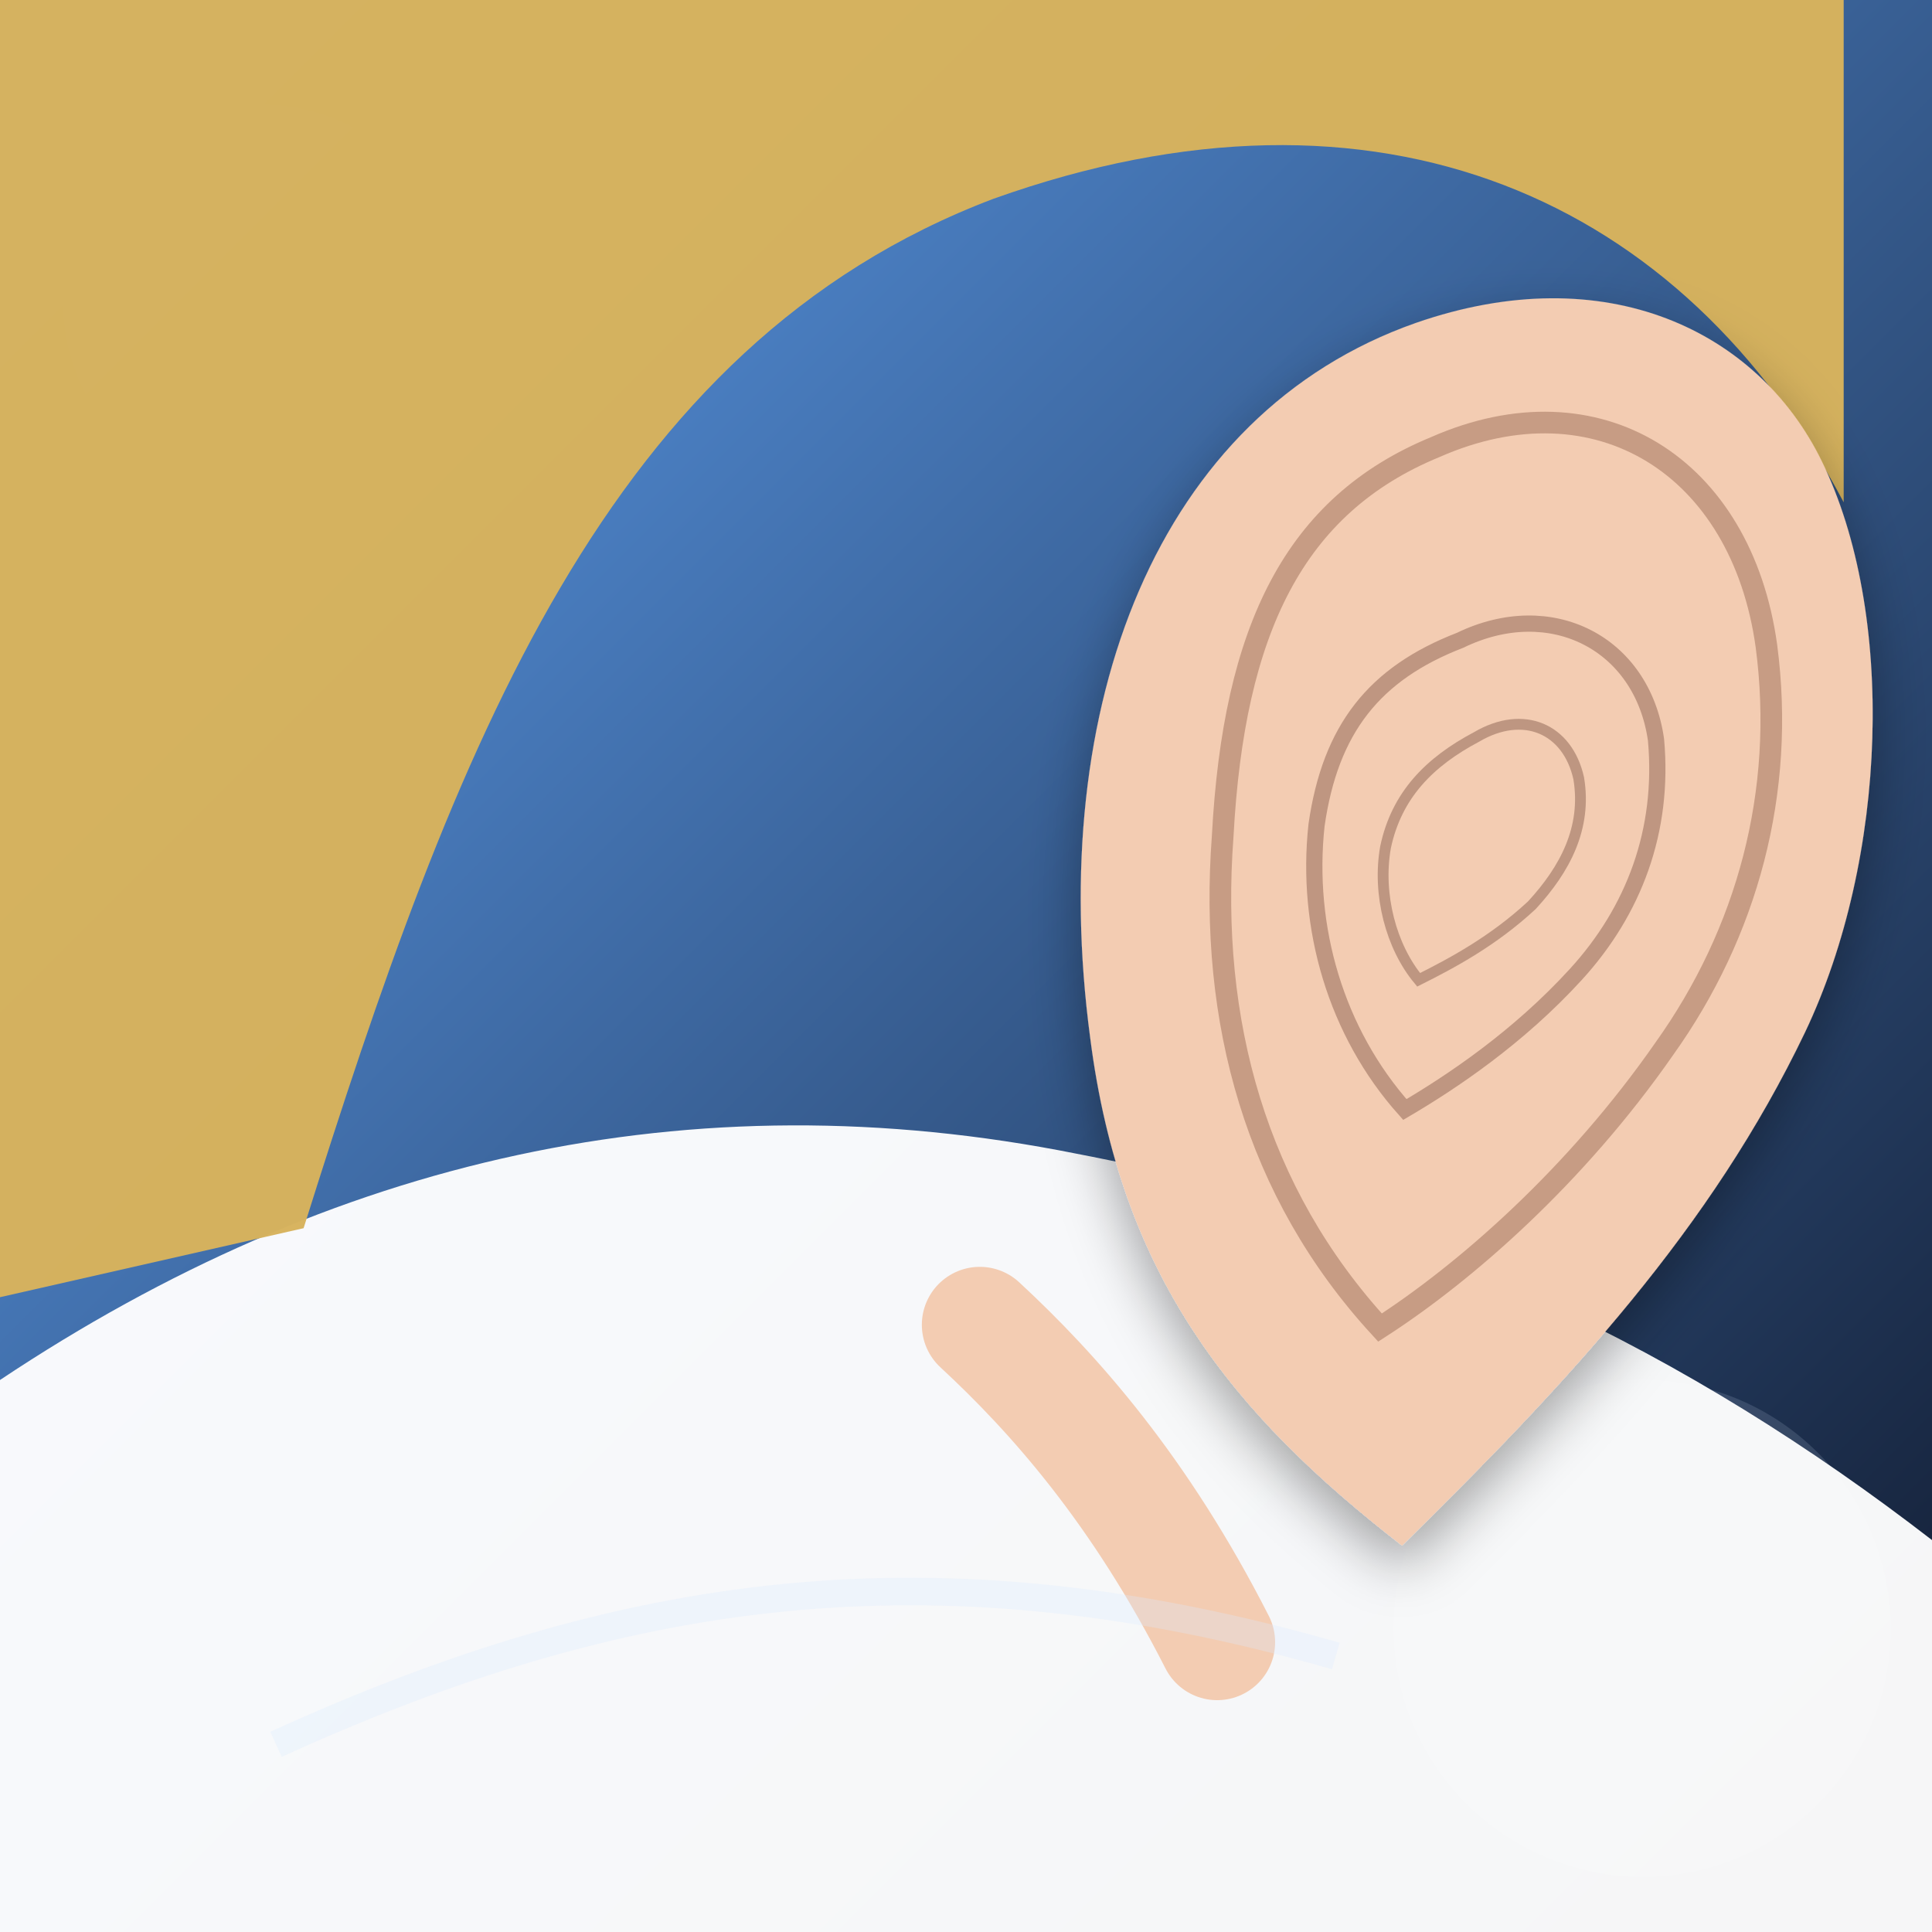
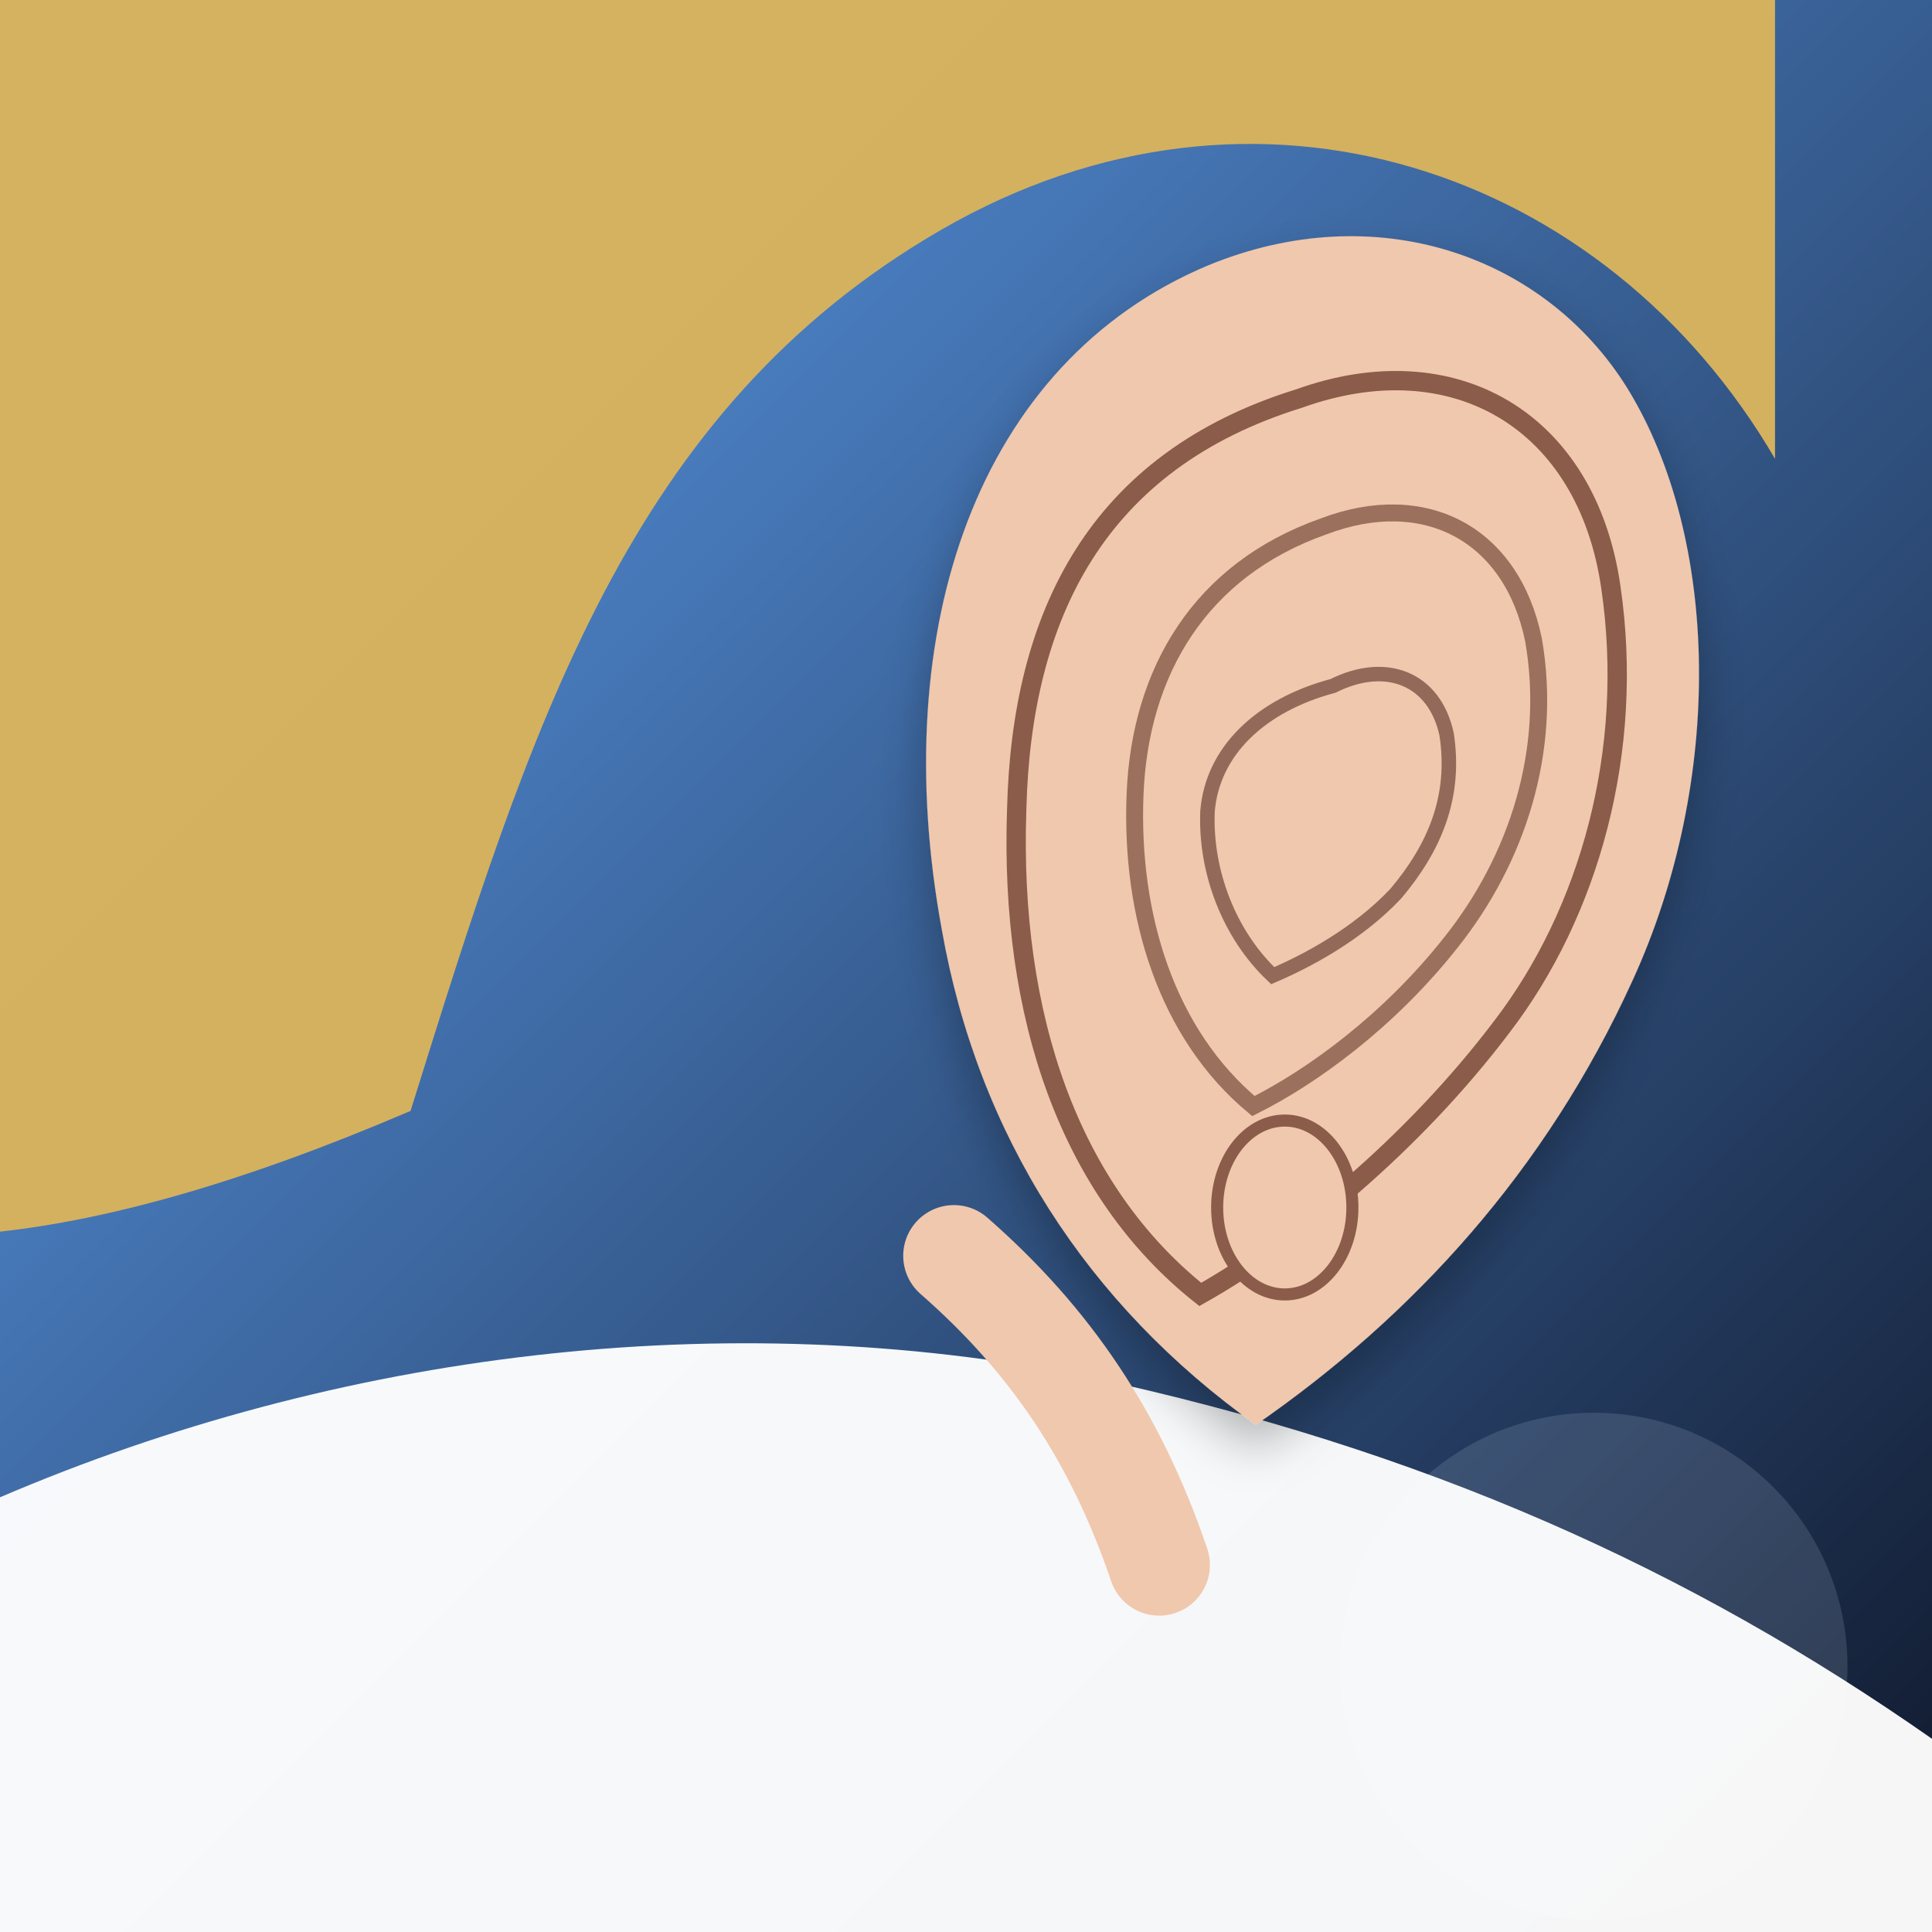
- <svg xmlns="http://www.w3.org/2000/svg" width="700" height="700" viewBox="0 0 700 700">
+ <svg xmlns="http://www.w3.org/2000/svg" width="800" height="800" viewBox="0 0 800 800">
  <defs>
-     <linearGradient id="g" x1="0" y1="0" x2="1" y2="1">
+     <linearGradient id="bg" x1="0" y1="0" x2="1" y2="1">
      <stop offset="0%" stop-color="#60a5fa" />
      <stop offset="100%" stop-color="#0f172a" />
    </linearGradient>
    <filter id="sh" x="-20%" y="-20%" width="140%" height="140%">
-       <feDropShadow dx="0" dy="8" stdDeviation="10" flood-opacity="0.35" />
+       <feDropShadow dx="0" dy="10" stdDeviation="10" flood-opacity="0.28" />
    </filter>
  </defs>
-   <rect width="700" height="700" fill="url(#g)" />
-   <circle cx="95" cy="110" r="72" fill="#dbeafe" opacity="0.20" />
-   <circle cx="595" cy="590" r="90" fill="#dbeafe" opacity="0.14" />
-   <path d="M0 500 C120 420 250 390 390 418 C515 442 612 490 700 558 L700 700 L0 700 Z" fill="#ffffff" opacity="0.96" />
-   <path d="M110 445 C165 270 220 125 360 72 C500 22 610 72 668 182 L668 0 L0 0 L0 470 Z" fill="#d7b35d" opacity="0.98" />
-   <path d="M508 560 C446 512 406 462 395 376 C379 256 419 150 513 117 C582 93 637 120 660 167 C687 222 684 311 654 374 C620 445 569 500 508 560 Z" fill="#f3ccb2" filter="url(#sh)" />
-   <path d="M520 162 C579 136 631 169 640 234 C647 287 633 338 603 380 C571 426 531 461 500 481 C455 432 438 370 443 303 C447 228 469 183 520 162 Z" fill="none" stroke="#9b6c55" stroke-width="7.84" opacity="0.50" />
-   <path d="M529 232 C562 216 595 233 600 268 C603 301 592 330 571 353 C550 376 526 392 509 402 C484 374 473 336 477 299 C482 264 498 244 529 232 Z" fill="none" stroke="#815444" stroke-width="5.88" opacity="0.45" />
-   <path d="M535 267 C552 257 568 264 572 282 C575 300 567 315 555 328 C541 341 526 349 514 355 C504 343 499 324 502 307 C506 288 518 276 535 267 Z" fill="none" stroke="#6e4638" stroke-width="3.92" opacity="0.40" />
-   <path d="M355 480 C382 505 413 540 441 595" fill="none" stroke="#f3ccb2" stroke-width="42" stroke-linecap="round" />
-   <path d="M100 632 C225 575 338 558 484 600" fill="none" stroke="#dbeafe" stroke-width="10" opacity="0.30" />
+   <rect width="800" height="800" fill="url(#bg)" />
+   <circle cx="120" cy="120" r="80" fill="#dbeafe" opacity="0.20" />
+   <circle cx="660" cy="690" r="105" fill="#dbeafe" opacity="0.14" />
+   <path d="M0 620 C140 560 300 540 450 570 C590 600 700 650 800 720 L800 800 L0 800 Z" fill="#ffffff" opacity="0.96" />
+   <path d="M170 460 C220 300 260 170 390 95 C520 20 665 70 735 190 L735 0 L0 0 L0 510 C45 505 100 490 170 460 Z" fill="#d7b35d" opacity="0.98" />
+   <path d="M520 590 C450 540 405 470 390 385 C367 260 405 150 500 110 C570 81 640 106 674 161 C712 223 714 323 676 406 C640 485 585 545 520 590 Z" fill="#f0c8ad" filter="url(#sh)" />
+   <path d="M538 165 C602 142 657 174 667 243 C677 311 658 378 622 425 C585 474 536 514 497 536 C443 493 418 421 421 335 C423 255 454 191 538 165 Z" fill="#f0c8ad" stroke="#8a5c49" stroke-width="8" />
+   <path d="M548 218 C590 202 626 221 635 265 C643 311 628 356 601 390 C575 423 543 446 519 458 C483 428 468 379 470 329 C472 278 497 236 548 218 Z" fill="none" stroke="#7a4d3d" stroke-width="7" opacity="0.72" />
+   <path d="M552 284 C574 273 594 281 599 304 C603 330 594 351 578 370 C562 387 541 398 527 404 C509 387 499 361 500 336 C502 311 522 292 552 284 Z" fill="none" stroke="#6b4235" stroke-width="6" opacity="0.7" />
+   <ellipse cx="532" cy="500" rx="28" ry="36" fill="#f0c8ad" stroke="#8a5c49" stroke-width="5" />
+   <path d="M395 520 C435 555 462 595 480 648" fill="none" stroke="#f0c8ad" stroke-width="42" stroke-linecap="round" />
</svg>
